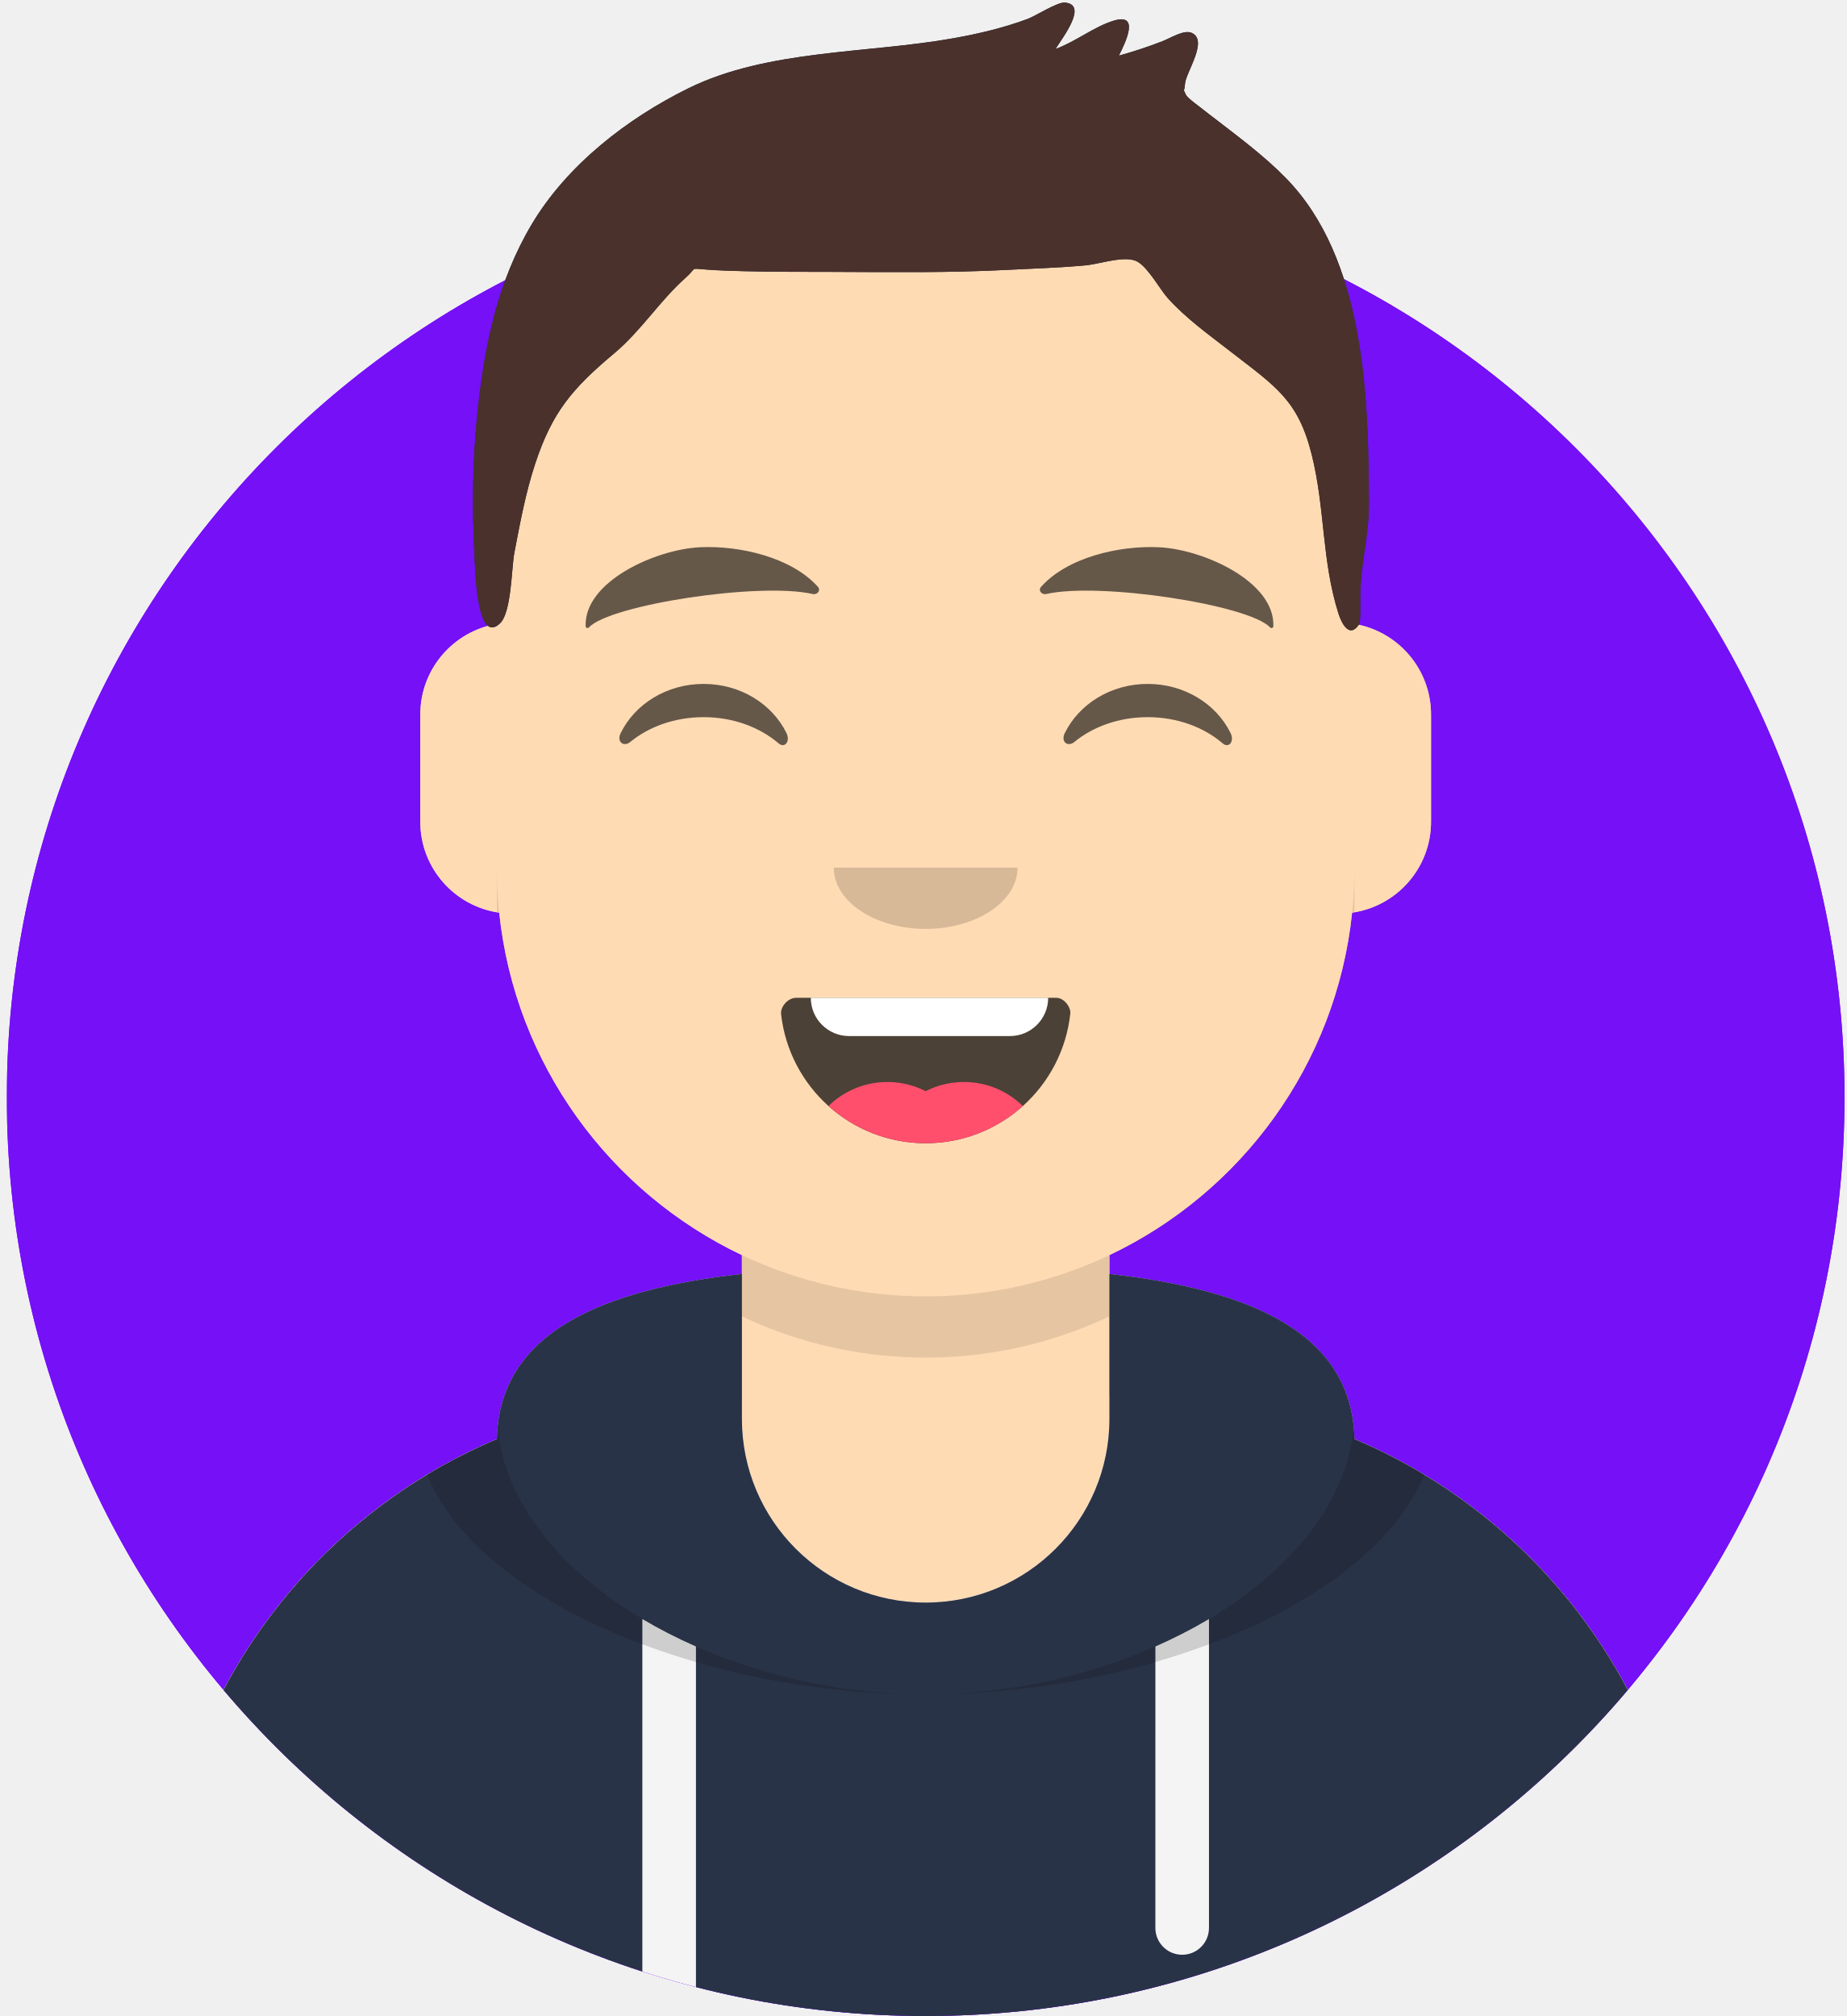
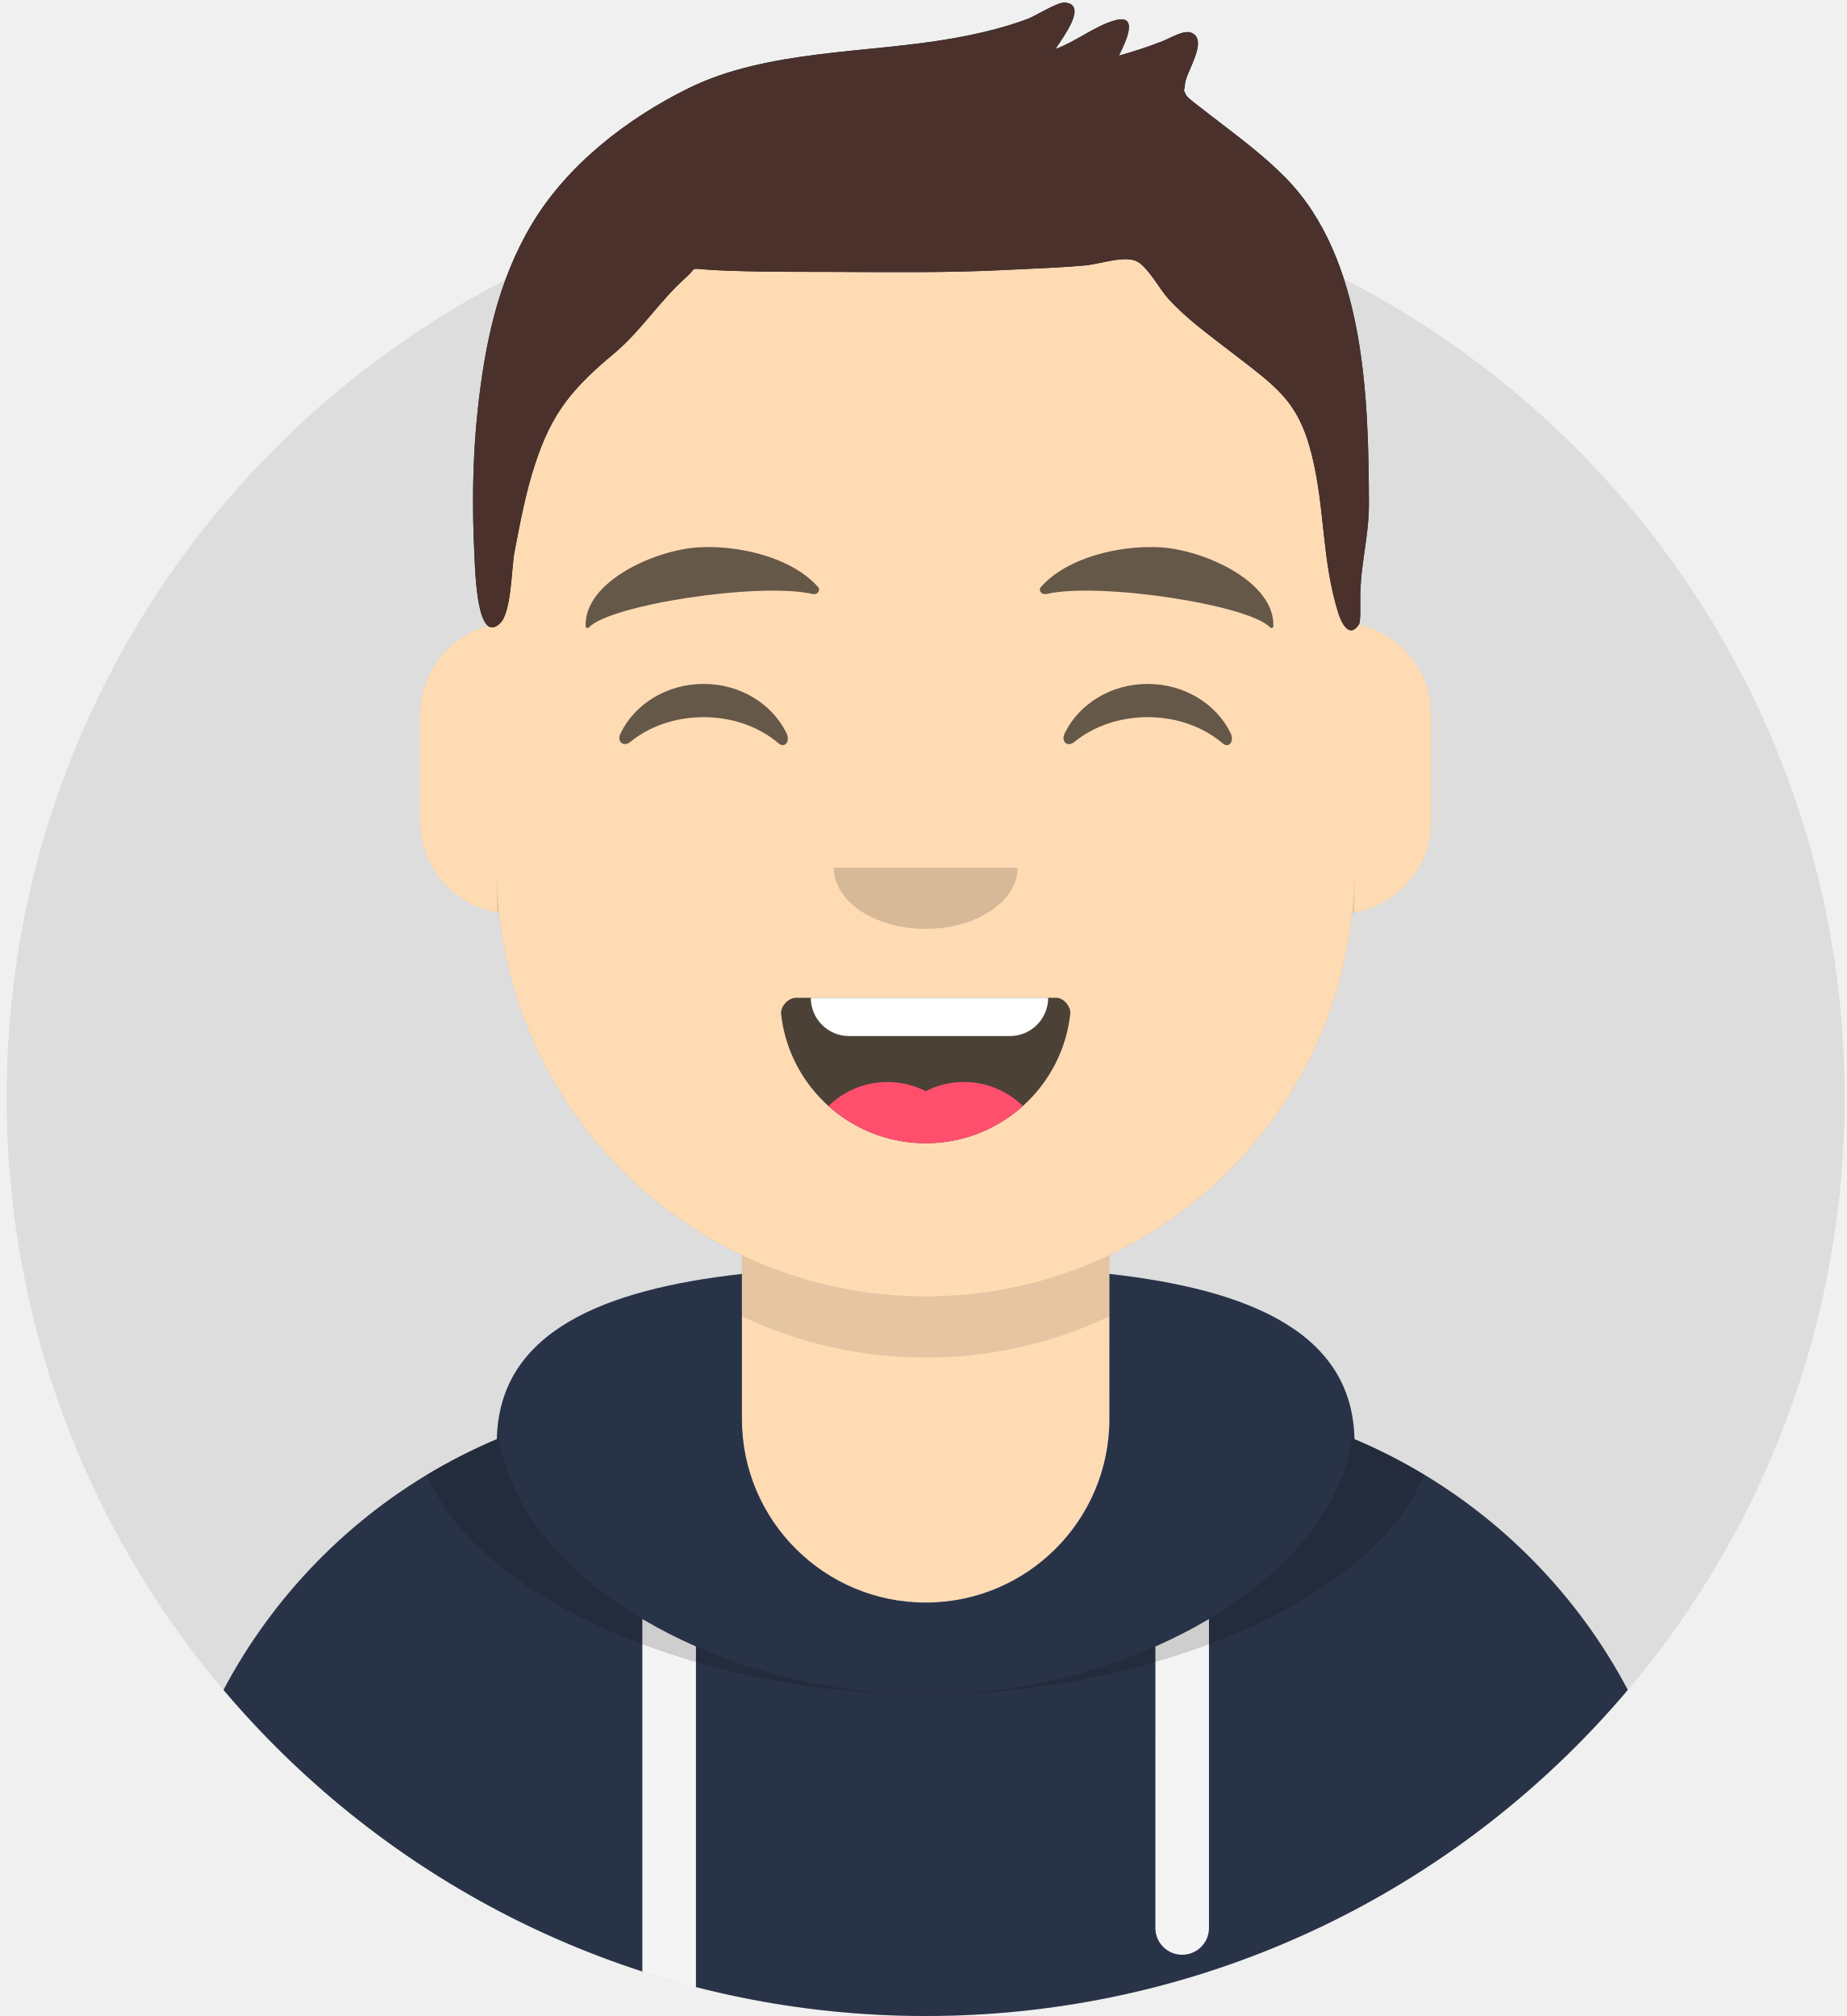
<svg xmlns="http://www.w3.org/2000/svg" xmlns:xlink="http://www.w3.org/1999/xlink" width="217px" height="237px" viewBox="0 0 217 237" version="1.1">
  <defs>
    <circle id="path-1" cx="108" cy="108" r="108" />
    <path d="M-3.19744231e-14,144 L-3.19744231e-14,-1.42108547e-14 L237.6,-1.42108547e-14 L237.6,144 L226.8,144 C226.8,203.647 178.447,252 118.8,252 C59.153,252 10.8,203.647 10.8,144 L10.8,144 L-3.19744231e-14,144 Z" id="path-3" />
    <path d="M90,0 C117.835,-5.11323436e-15 140.4,22.565 140.4,50.4 L140.401,55.949 C145.508,56.807 149.4,61.249 149.4,66.6 L149.4,79.2 C149.4,84.647 145.367,89.152 140.125,89.893 C138.265,107.718 127.114,122.78 111.601,130.149 L111.6,146.7 L115.2,146.7 C150.988,146.7 180,175.712 180,211.5 L180,219.6 L0,219.6 L0,211.5 C-4.38277231e-15,175.712 29.012,146.7 64.8,146.7 L68.4,146.7 L68.4,130.15 C52.886,122.78 41.735,107.718 39.875,89.893 C34.633,89.152 30.6,84.647 30.6,79.2 L30.6,66.6 C30.6,61.249 34.492,56.806 39.6,55.949 L39.6,50.4 C39.6,22.565 62.165,5.11323436e-15 90,0 Z" id="path-5" />
    <path d="M140.401,11.764 C156.691,13.587 169.2,18.597 169.2,31.569 L169.194,31.18 C192.467,41.01 208.8,64.047 208.8,90.9 L208.8,99 L28.8,99 L28.8,90.9 C28.8,64.047 45.133,41.01 68.406,31.18 C68.653,18.496 81.073,13.568 97.2,11.764 L97.2,28.8 C97.2,40.729 106.871,50.4 118.8,50.4 C130.729,50.4 140.4,40.729 140.4,28.8 L140.4,28.8 Z" id="path-7" />
    <path d="M31.606,13.615 C32.558,22.158 39.803,28.8 48.6,28.8 C57.424,28.8 64.687,22.117 65.603,13.536 C65.676,12.845 64.905,11.7 63.938,11.7 C50.534,11.7 40.264,11.7 33.378,11.7 C32.406,11.7 31.511,12.761 31.606,13.615 Z" id="path-9" />
    <rect id="path-11" x="0" y="0" width="237.6" height="252" />
    <path d="M118.135,20.928 C115.651,18.39 112.767,16.236 109.962,14.076 C109.343,13.6 108.715,13.135 108.109,12.641 C107.972,12.528 106.563,11.519 106.394,11.148 C105.988,10.254 106.224,10.95 106.28,9.884 C106.35,8.535 109.1,4.727 107.048,3.854 C106.146,3.47 104.536,4.492 103.67,4.83 C101.977,5.49 100.263,6.054 98.512,6.54 C99.351,4.869 100.95,1.524 97.944,2.419 C95.603,3.116 93.421,4.91 91.068,5.753 C91.847,4.477 94.96,0.523 92.147,0.302 C91.271,0.233 88.724,1.875 87.782,2.226 C84.959,3.275 82.075,3.953 79.111,4.487 C69.033,6.304 57.248,5.786 47.923,10.374 C40.735,13.911 33.636,19.4 29.484,26.389 C25.481,33.125 23.984,40.498 23.146,48.217 C22.532,53.882 22.482,59.738 22.769,65.424 C22.863,67.287 23.073,75.874 25.779,73.273 C27.127,71.978 27.117,66.745 27.457,64.974 C28.133,61.451 28.783,57.911 29.91,54.5 C31.895,48.49 34.238,45.687 39.184,41.547 C42.359,38.89 44.588,35.3 47.625,32.62 C48.99,31.416 47.949,31.542 50.143,31.7 C51.616,31.806 53.097,31.846 54.574,31.885 C57.99,31.974 61.412,31.951 64.829,31.963 C71.711,31.988 78.561,32.085 85.437,31.725 C88.492,31.565 91.556,31.478 94.603,31.195 C96.306,31.038 99.326,29.947 100.728,30.78 C102.01,31.543 103.342,34.034 104.263,35.054 C106.438,37.464 109.032,39.305 111.576,41.282 C116.881,45.403 119.559,46.98 121.17,53.421 C122.775,59.838 122.325,65.791 124.312,72.106 C124.662,73.217 125.586,75.13 126.726,73.415 C126.937,73.096 126.883,71.345 126.883,70.337 C126.883,66.27 127.913,63.218 127.9,59.123 C127.849,46.674 127.447,30.442 118.135,20.928 Z" id="path-13" />
  </defs>
  <g id="Website" stroke="none" stroke-width="1" fill="none" fill-rule="evenodd">
    <g id="mf-avatar" transform="translate(-10, -15)">
      <g id="Circle" transform="translate(10.8, 36)">
        <mask id="mask-2" fill="white">
          <use xlink:href="#path-1" />
        </mask>
-         <use id="Circle-Background" fill="#7510F7" xlink:href="#path-1" />
-         <g id="🖍-Circle-Color" mask="url(#mask-2)" fill="#7510F7">
+         <use id="Circle-Background" fill="#dddddd" xlink:href="#path-1" />
+         <g id="🖍-Circle-Color" mask="url(#mask-2)" fill="#dddddd">
          <rect id="🖍Color" x="0" y="0" width="216.445" height="216" />
        </g>
      </g>
      <mask id="mask-4" fill="white">
        <use xlink:href="#path-3" />
      </mask>
      <g id="Mask" />
      <g id="Avataaar" mask="url(#mask-4)">
        <g id="Body" transform="translate(28.8, 32.4)">
          <mask id="mask-6" fill="white">
            <use xlink:href="#path-5" />
          </mask>
          <use fill="#D0C6AC" xlink:href="#path-5" />
          <g id="Skin/👶🏻-05-Pale" mask="url(#mask-6)" fill="#FFDBB4">
            <g transform="translate(-28.8, 0)" id="Color">
              <rect x="0" y="0" width="238.384" height="220.355" />
            </g>
          </g>
          <path d="M39.6,84.6 C39.6,112.435 62.165,135 90,135 C117.835,135 140.4,112.435 140.4,84.6 L140.4,84.6 L140.4,91.8 C140.4,119.635 117.835,142.2 90,142.2 C62.165,142.2 39.6,119.635 39.6,91.8 Z" id="Neck-Shadow" fill-opacity="0.1" fill="#000000" mask="url(#mask-6)" />
        </g>
        <g id="Clothing/Hoodie" transform="translate(0, 153)">
          <mask id="mask-8" fill="white">
            <use xlink:href="#path-7" />
          </mask>
          <use id="Hoodie" fill="#B7C1DB" fill-rule="evenodd" xlink:href="#path-7" />
          <g id="Color/Palette/Slate" mask="url(#mask-8)" fill="#293347" fill-rule="evenodd">
            <rect id="🖍Color" x="0" y="0" width="238.491" height="99" />
          </g>
          <path d="M91.8,55.565 L91.8,99 L85.5,99 L85.499,52.335 C87.483,53.514 89.592,54.594 91.8,55.565 Z M152.101,52.334 L152.1,88.65 C152.1,90.39 150.69,91.8 148.95,91.8 C147.21,91.8 145.8,90.39 145.8,88.65 L145.801,55.565 C148.009,54.594 150.118,53.513 152.101,52.334 Z" id="Straps" fill="#F4F4F4" fill-rule="evenodd" mask="url(#mask-8)" />
          <path d="M155.733,11.451 C169.28,14.013 178.65,19.118 178.65,29.077 C178.65,46.818 148.916,61.2 118.8,61.2 C88.684,61.2 58.95,46.818 58.95,29.077 C58.95,19.118 68.32,14.013 81.867,11.451 C73.689,14.466 68.4,19.534 68.4,27.969 C68.4,46.322 93.439,61.2 118.8,61.2 C144.161,61.2 169.2,46.322 169.2,27.969 C169.2,19.71 164.13,14.679 156.241,11.642 Z" id="Shadow" fill-opacity="0.16" fill="#000000" fill-rule="evenodd" mask="url(#mask-8)" />
        </g>
        <g id="Face" transform="translate(68.4, 73.8)">
          <g id="Mouth/Smile" transform="translate(1.8, 46.8)">
            <mask id="mask-10" fill="white">
              <use xlink:href="#path-9" />
            </mask>
            <use id="Mouth" fill-opacity="0.7" fill="#000000" fill-rule="evenodd" xlink:href="#path-9" />
            <path d="M39.6,1.8 L58.5,1.8 C60.985,1.8 63,3.815 63,6.3 L63,11.7 C63,14.185 60.985,16.2 58.5,16.2 L39.6,16.2 C37.115,16.2 35.1,14.185 35.1,11.7 L35.1,6.3 C35.1,3.815 37.115,1.8 39.6,1.8 Z" id="Teeth" fill="#FFFFFF" fill-rule="evenodd" mask="url(#mask-10)" />
            <g id="Tongue" stroke-width="1" fill-rule="evenodd" mask="url(#mask-10)" fill="#FF4F6D">
              <g transform="translate(34.2, 21.6)">
                <circle cx="9.9" cy="9.9" r="9.9" />
                <circle cx="18.9" cy="9.9" r="9.9" />
              </g>
            </g>
          </g>
          <g id="Nose/Default" transform="translate(25.2, 36)" fill="#000000" fill-opacity="0.16">
            <path d="M14.4,7.2 C14.4,11.176 19.235,14.4 25.2,14.4 L25.2,14.4 C31.165,14.4 36,11.176 36,7.2" id="Nose" />
          </g>
          <g id="Eyes/Happy-😁" transform="translate(0, 7.2)" fill="#000000" fill-opacity="0.6">
            <path d="M14.544,20.203 C16.206,16.784 19.948,14.4 24.298,14.4 C28.632,14.4 32.363,16.767 34.034,20.166 C34.53,21.176 33.824,22.003 33.112,21.39 C30.906,19.494 27.773,18.309 24.298,18.309 C20.931,18.309 17.886,19.421 15.694,21.214 C14.892,21.87 14.058,21.203 14.544,20.203 Z" id="Squint" />
            <path d="M66.744,20.203 C68.406,16.784 72.148,14.4 76.498,14.4 C80.832,14.4 84.563,16.767 86.234,20.166 C86.73,21.176 86.024,22.003 85.312,21.39 C83.106,19.494 79.973,18.309 76.498,18.309 C73.131,18.309 70.086,19.421 67.894,21.214 C67.092,21.87 66.258,21.203 66.744,20.203 Z" id="Squint" />
          </g>
          <g id="Eyebrow/Natural/Default-Natural" fill="#000000" fill-opacity="0.6">
            <path d="M23.435,5.589 C18.25,6.285 10.164,10.805 10.84,16.036 C10.862,16.207 11.121,16.261 11.233,16.118 C13.471,13.248 30.774,9.033 37.075,9.913 C37.652,9.994 38.032,9.399 37.639,9.027 C34.269,5.845 28.08,4.961 23.435,5.589" id="Eyebrow" transform="translate(24.3, 10.8) rotate(5) translate(-24.3, -10.8) " />
            <path d="M76.535,5.589 C71.35,6.285 63.264,10.805 63.94,16.036 C63.962,16.207 64.221,16.261 64.333,16.118 C66.571,13.248 83.874,9.033 90.175,9.913 C90.752,9.994 91.132,9.399 90.739,9.027 C87.369,5.845 81.18,4.961 76.535,5.589" id="Eyebrow" transform="translate(77.4, 10.8) scale(-1, 1) rotate(5) translate(-77.4, -10.8) " />
          </g>
        </g>
        <g id="Top">
          <mask id="mask-12" fill="white">
            <use xlink:href="#path-11" />
          </mask>
          <g id="Mask" />
          <g mask="url(#mask-12)">
            <g transform="translate(43, 15)">
              <mask id="mask-14" fill="white">
                <use xlink:href="#path-13" />
              </mask>
              <use id="Short-Hair" stroke="none" fill="#1F3140" fill-rule="evenodd" xlink:href="#path-13" />
              <g id="Color/Hair/Brown-Dark" stroke="none" fill="none" mask="url(#mask-14)" fill-rule="evenodd">
                <g transform="translate(-43.1, -15)" fill="#4A312C" id="Color">
                  <rect x="0" y="0" width="239.107" height="252.406" />
                </g>
              </g>
            </g>
          </g>
        </g>
      </g>
    </g>
  </g>
</svg>
